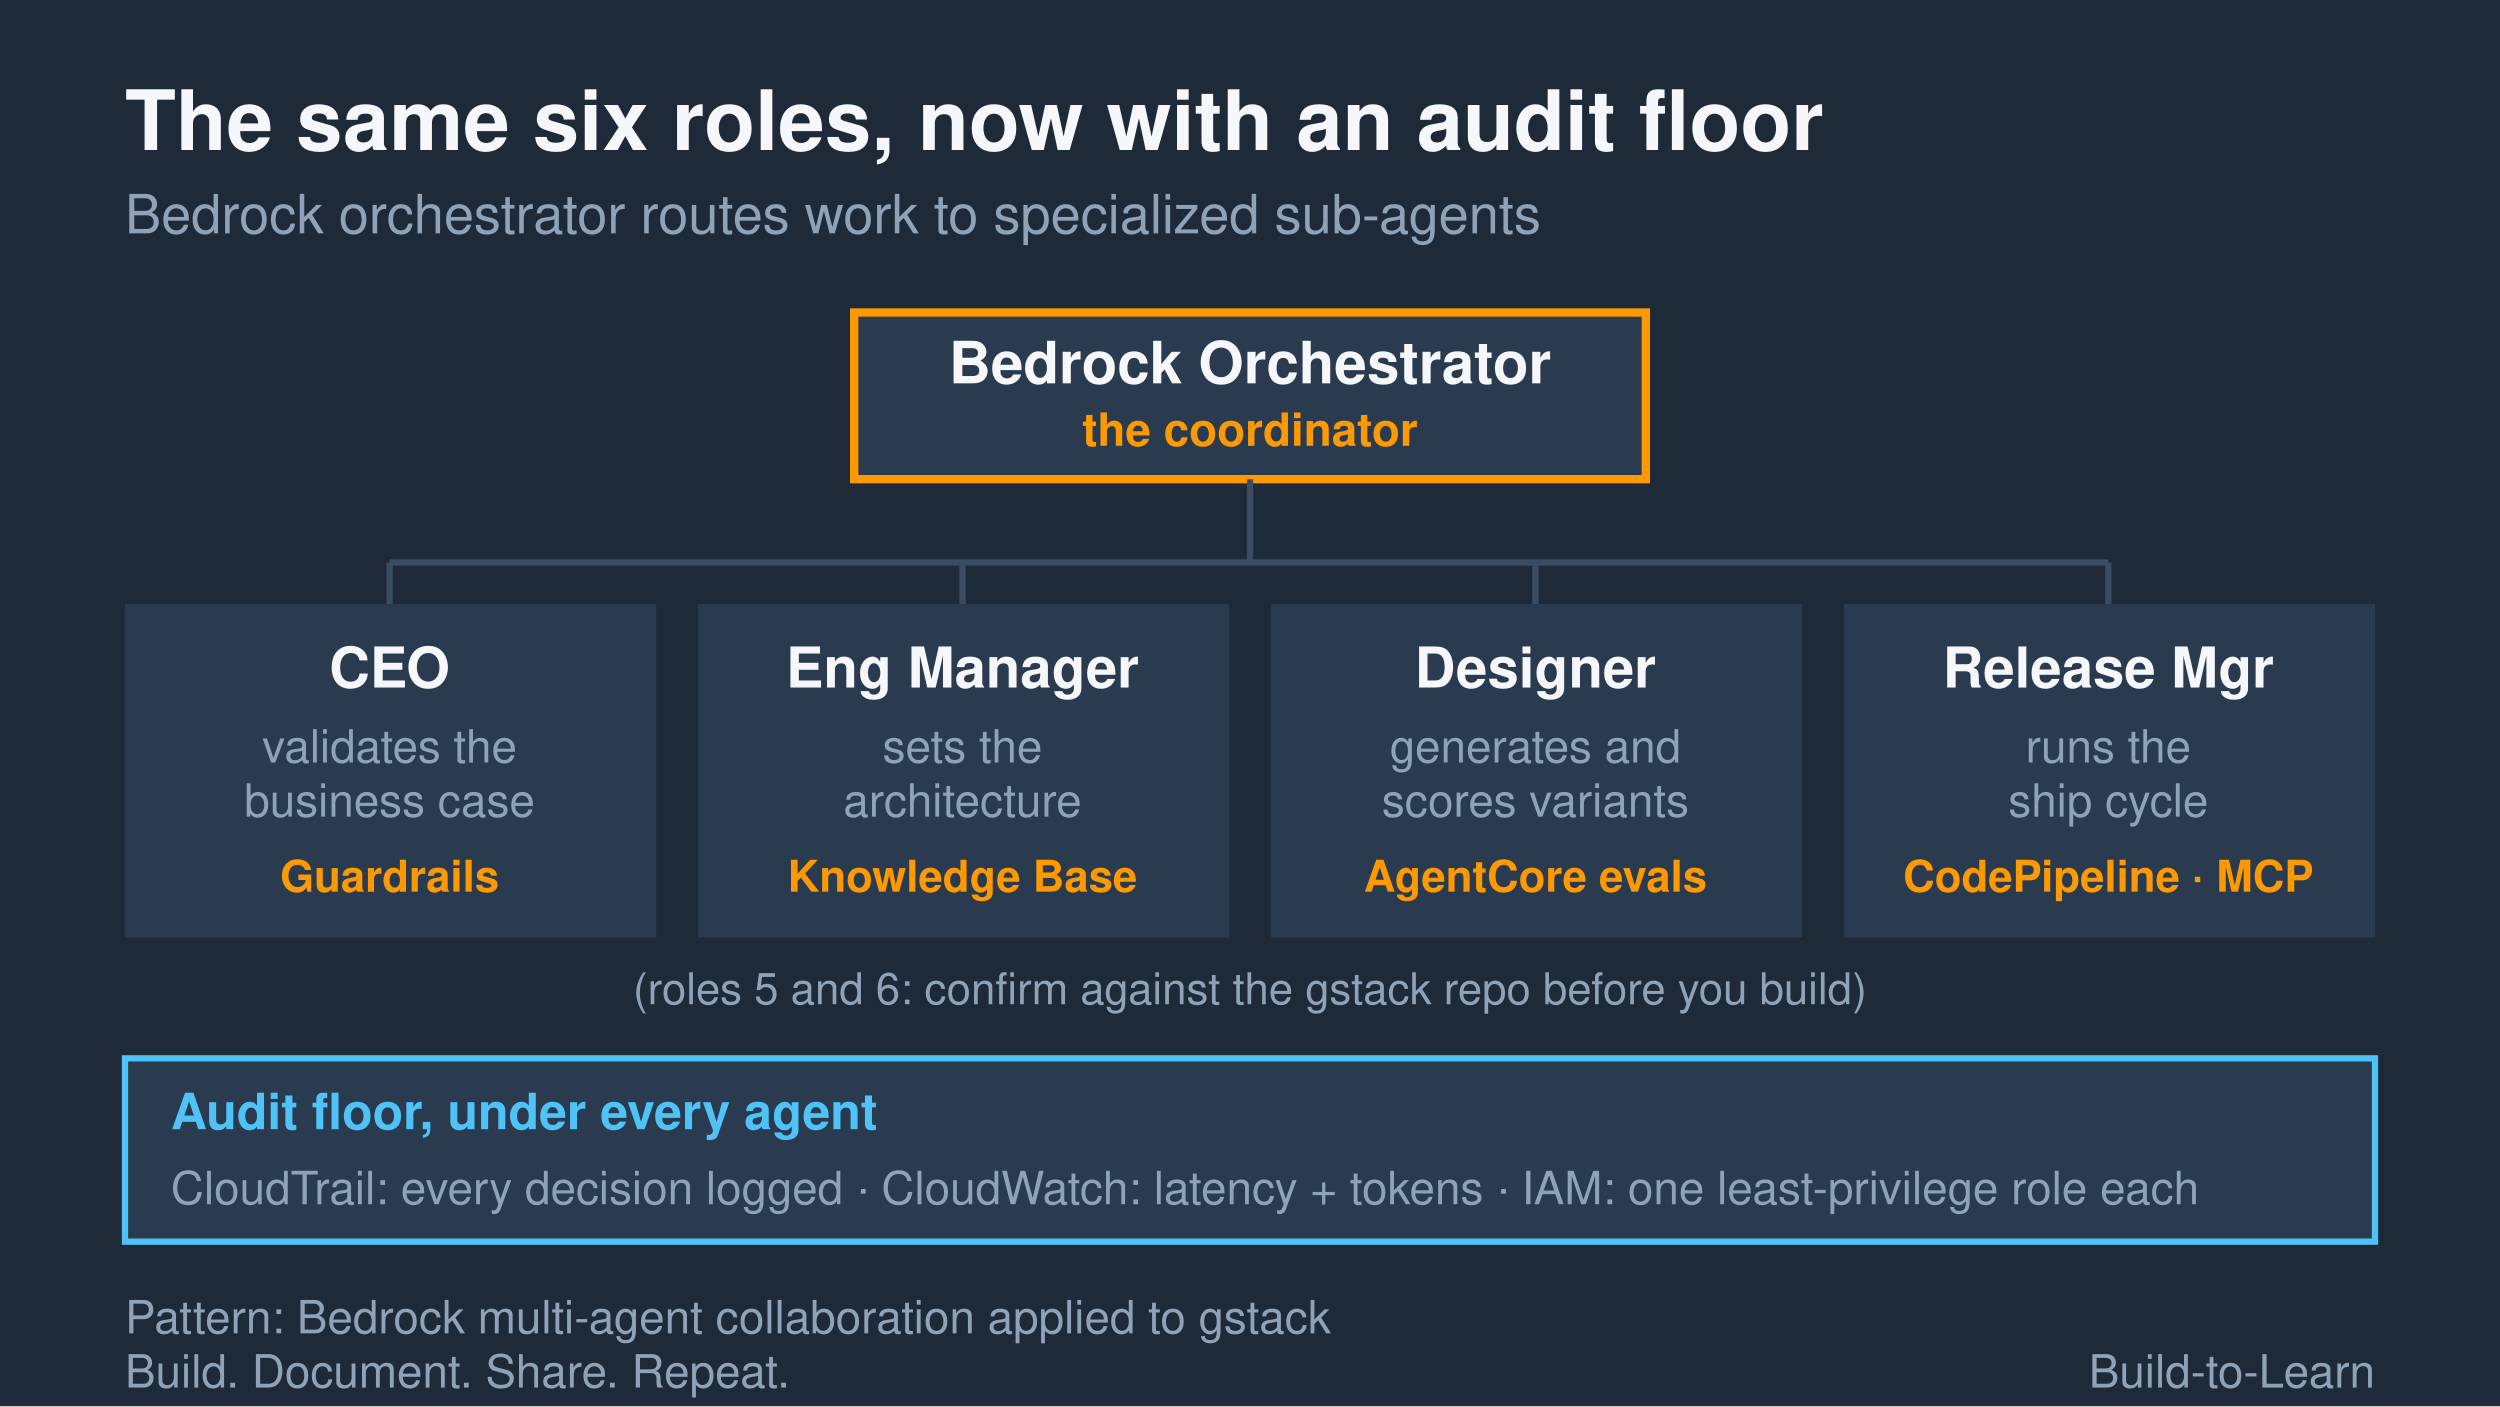
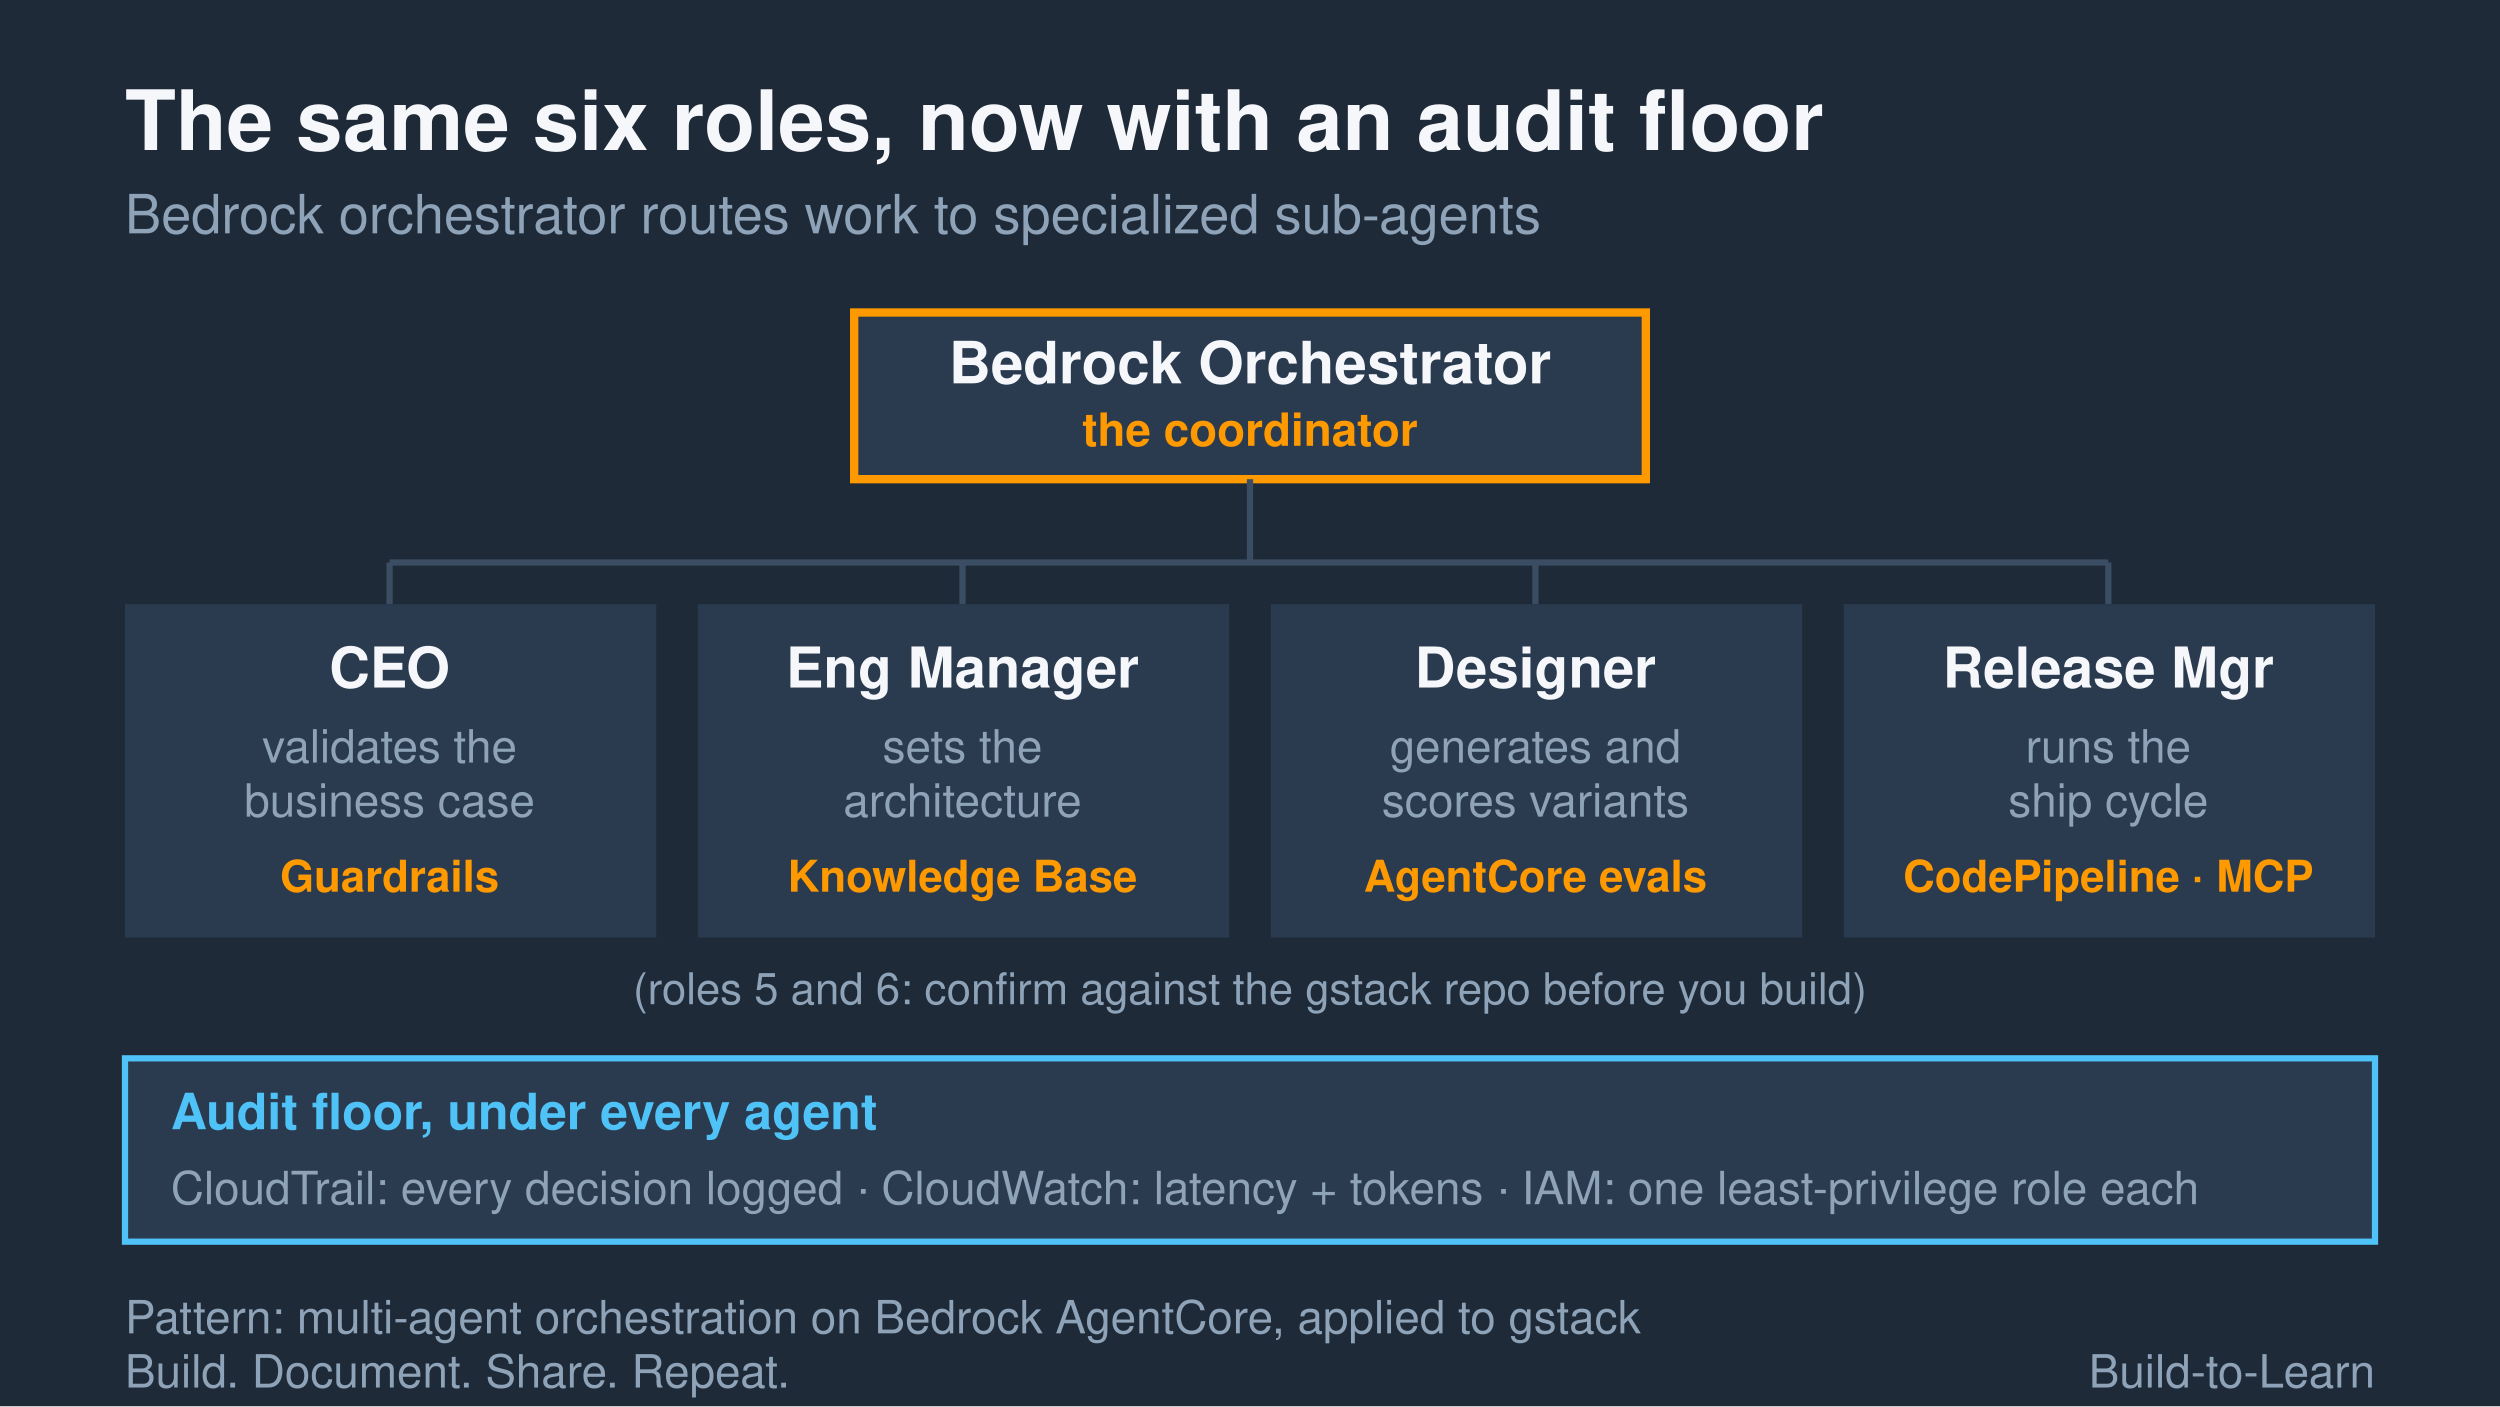
<svg xmlns="http://www.w3.org/2000/svg" viewBox="0 0 1200 675" font-family="Helvetica Neue, Helvetica, Arial, sans-serif">
  <rect width="1200" height="675" fill="#1E2A38" />
  <text x="60" y="72" fill="#F5F7FA" font-size="40" font-weight="700">The same six roles, now with an audit floor</text>
  <text x="60" y="112" fill="#8FA3B8" font-size="26">Bedrock orchestrator routes work to specialized sub-agents</text>
  <rect x="410" y="150" width="380" height="80" fill="#2A3B4F" stroke="#FF9900" stroke-width="4" />
  <text x="600" y="184" fill="#F5F7FA" font-size="28" font-weight="700" text-anchor="middle">Bedrock Orchestrator</text>
  <text x="600" y="214" fill="#FF9900" font-size="22" text-anchor="middle" font-weight="700">the coordinator</text>
  <line x1="187" y1="290" x2="187" y2="270" stroke="#3A4D63" stroke-width="3" />
  <line x1="462" y1="290" x2="462" y2="270" stroke="#3A4D63" stroke-width="3" />
  <line x1="737" y1="290" x2="737" y2="270" stroke="#3A4D63" stroke-width="3" />
  <line x1="1012" y1="290" x2="1012" y2="270" stroke="#3A4D63" stroke-width="3" />
  <line x1="187" y1="270" x2="1012" y2="270" stroke="#3A4D63" stroke-width="3" />
  <line x1="600" y1="230" x2="600" y2="270" stroke="#3A4D63" stroke-width="3" />
  <rect x="60" y="290" width="255" height="160" fill="#2A3B4F" />
  <text x="187" y="330" fill="#F5F7FA" font-size="27" font-weight="700" text-anchor="middle">CEO</text>
  <text x="187" y="366" fill="#8FA3B8" font-size="22" text-anchor="middle">validates the</text>
  <text x="187" y="392" fill="#8FA3B8" font-size="22" text-anchor="middle">business case</text>
  <text x="187" y="428" fill="#FF9900" font-size="21" text-anchor="middle" font-weight="700">Guardrails</text>
  <rect x="335" y="290" width="255" height="160" fill="#2A3B4F" />
  <text x="462" y="330" fill="#F5F7FA" font-size="27" font-weight="700" text-anchor="middle">Eng Manager</text>
  <text x="462" y="366" fill="#8FA3B8" font-size="22" text-anchor="middle">sets the</text>
  <text x="462" y="392" fill="#8FA3B8" font-size="22" text-anchor="middle">architecture</text>
  <text x="462" y="428" fill="#FF9900" font-size="21" text-anchor="middle" font-weight="700">Knowledge Base</text>
  <rect x="610" y="290" width="255" height="160" fill="#2A3B4F" />
  <text x="737" y="330" fill="#F5F7FA" font-size="27" font-weight="700" text-anchor="middle">Designer</text>
  <text x="737" y="366" fill="#8FA3B8" font-size="22" text-anchor="middle">generates and</text>
  <text x="737" y="392" fill="#8FA3B8" font-size="22" text-anchor="middle">scores variants</text>
  <text x="737" y="428" fill="#FF9900" font-size="21" text-anchor="middle" font-weight="700">AgentCore evals</text>
  <rect x="885" y="290" width="255" height="160" fill="#2A3B4F" />
  <text x="1012" y="330" fill="#F5F7FA" font-size="27" font-weight="700" text-anchor="middle">Release Mgr</text>
  <text x="1012" y="366" fill="#8FA3B8" font-size="22" text-anchor="middle">runs the</text>
  <text x="1012" y="392" fill="#8FA3B8" font-size="22" text-anchor="middle">ship cycle</text>
  <text x="1012" y="428" fill="#FF9900" font-size="21" text-anchor="middle" font-weight="700">CodePipeline · MCP</text>
  <text x="600" y="482" fill="#8FA3B8" font-size="21" text-anchor="middle">(roles 5 and 6: confirm against the gstack repo before you build)</text>
  <rect x="60" y="508" width="1080" height="88" fill="#2A3B4F" stroke="#4FC3F7" stroke-width="3" />
  <text x="82" y="542" fill="#4FC3F7" font-size="24" font-weight="700">Audit floor, under every agent</text>
  <text x="82" y="578" fill="#8FA3B8" font-size="22">CloudTrail: every decision logged  ·  CloudWatch: latency + tokens  ·  IAM: one least-privilege role each</text>
-   <text x="60" y="640" fill="#8FA3B8" font-size="22">Pattern: Bedrock multi-agent collaboration applied to gstack</text>
+   <text x="60" y="640" fill="#8FA3B8" font-size="22">Pattern: multi-agent orchestration on Bedrock AgentCore, applied to gstack</text>
  <text x="60" y="666" fill="#8FA3B8" font-size="22">Build. Document. Share. Repeat.</text>
  <text x="1140" y="666" fill="#8FA3B8" font-size="22" text-anchor="end">Build-to-Learn</text>
</svg>
